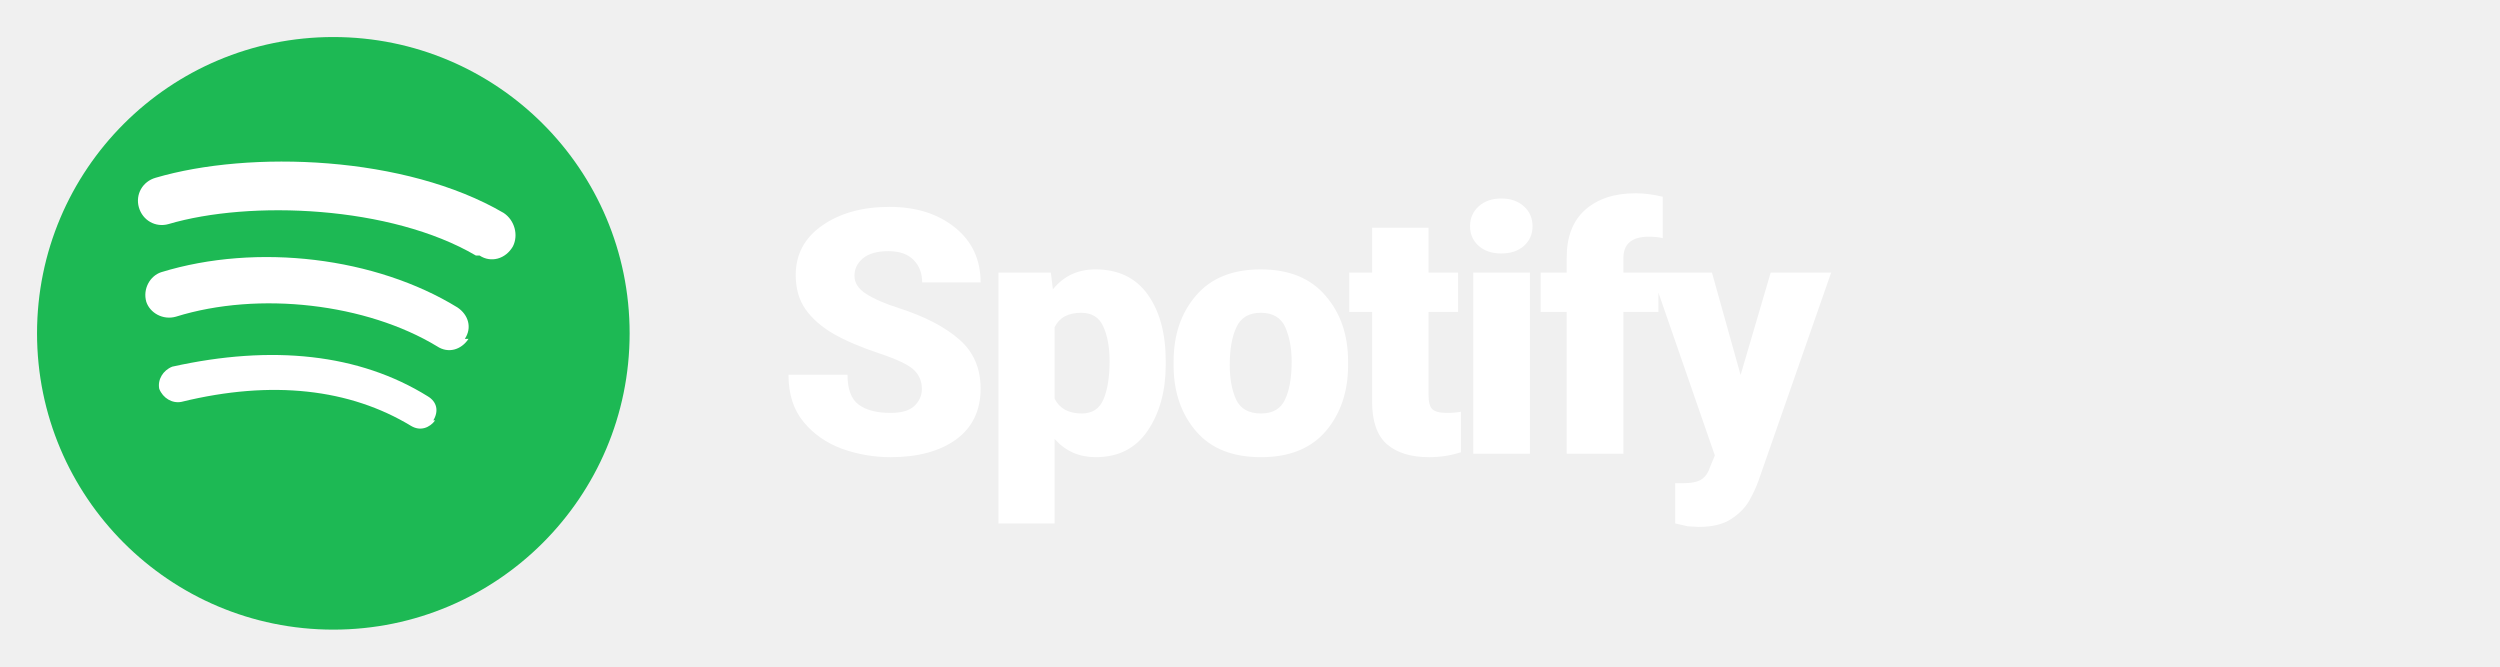
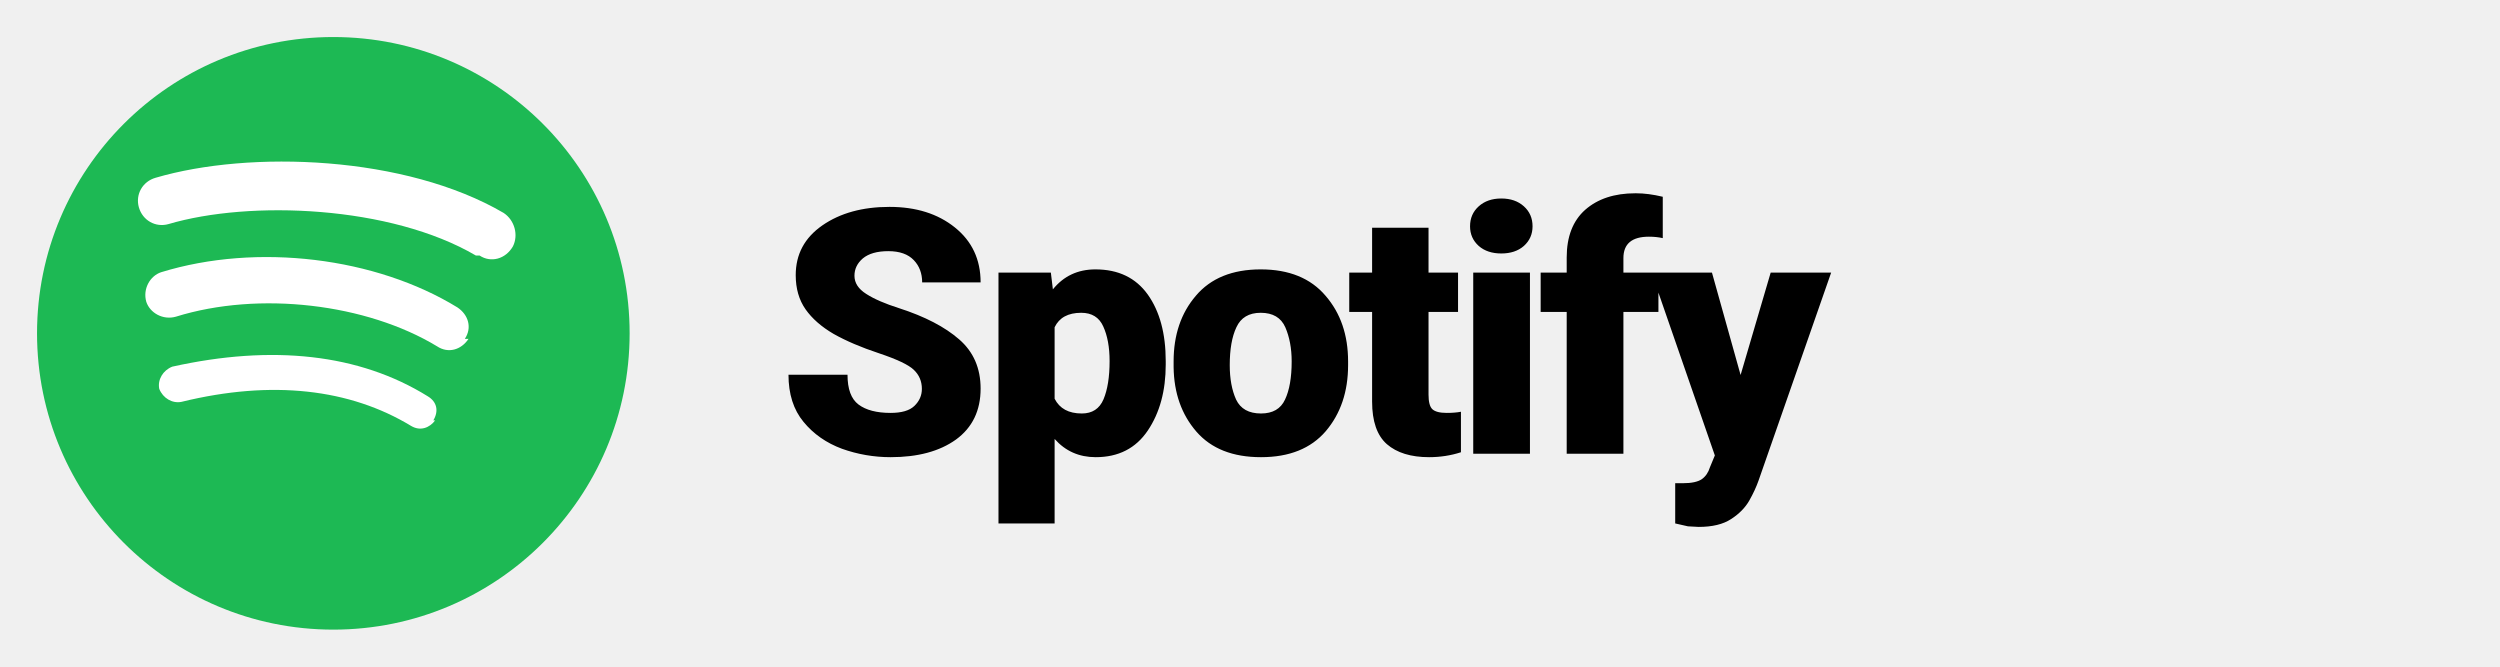
<svg xmlns="http://www.w3.org/2000/svg" viewBox="0 0 135 36" fill="none">
  <circle cx="18" cy="18" r="16" fill="#1DB954" />
  <path d="M25.7 13.8c-4.6-2.7-12.2-3-16.6-1.7-.7.2-1.4-.2-1.6-.9-.2-.7.2-1.4.9-1.6 5.1-1.5 13.5-1.2 18.8 1.9.6.4.8 1.2.5 1.8-.4.7-1.2.9-1.8.5zm-.4 4.5c-.4.6-1.1.8-1.7.4-3.8-2.3-9.6-3-14.1-1.6-.7.2-1.4-.2-1.6-.8-.2-.7.2-1.4.8-1.6 5.2-1.6 11.6-.8 16 1.9.6.4.8 1.1.4 1.7zm-1.8 4.4c-.3.4-.8.6-1.3.3-3.3-2-7.5-2.5-12.4-1.3-.5.1-1-.2-1.2-.7-.1-.5.2-1 .7-1.2 5.4-1.2 10.1-.7 13.8 1.6.5.3.6.8.3 1.3z" fill="#FFFFFF" />
-   <text x="42" y="24.5" fill="#FFFFFF" font-family="'Space Grotesk', -apple-system, BlinkMacSystemFont, 'Segoe UI', Roboto, sans-serif" font-weight="800" font-size="18.5" letter-spacing="-0.03em">Spotify</text>
+   <text x="42" y="24.5" fill="currentColor" font-family="'Space Grotesk', -apple-system, BlinkMacSystemFont, 'Segoe UI', Roboto, sans-serif" font-weight="800" font-size="18.5" letter-spacing="-0.03em">Spotify</text>
</svg>
